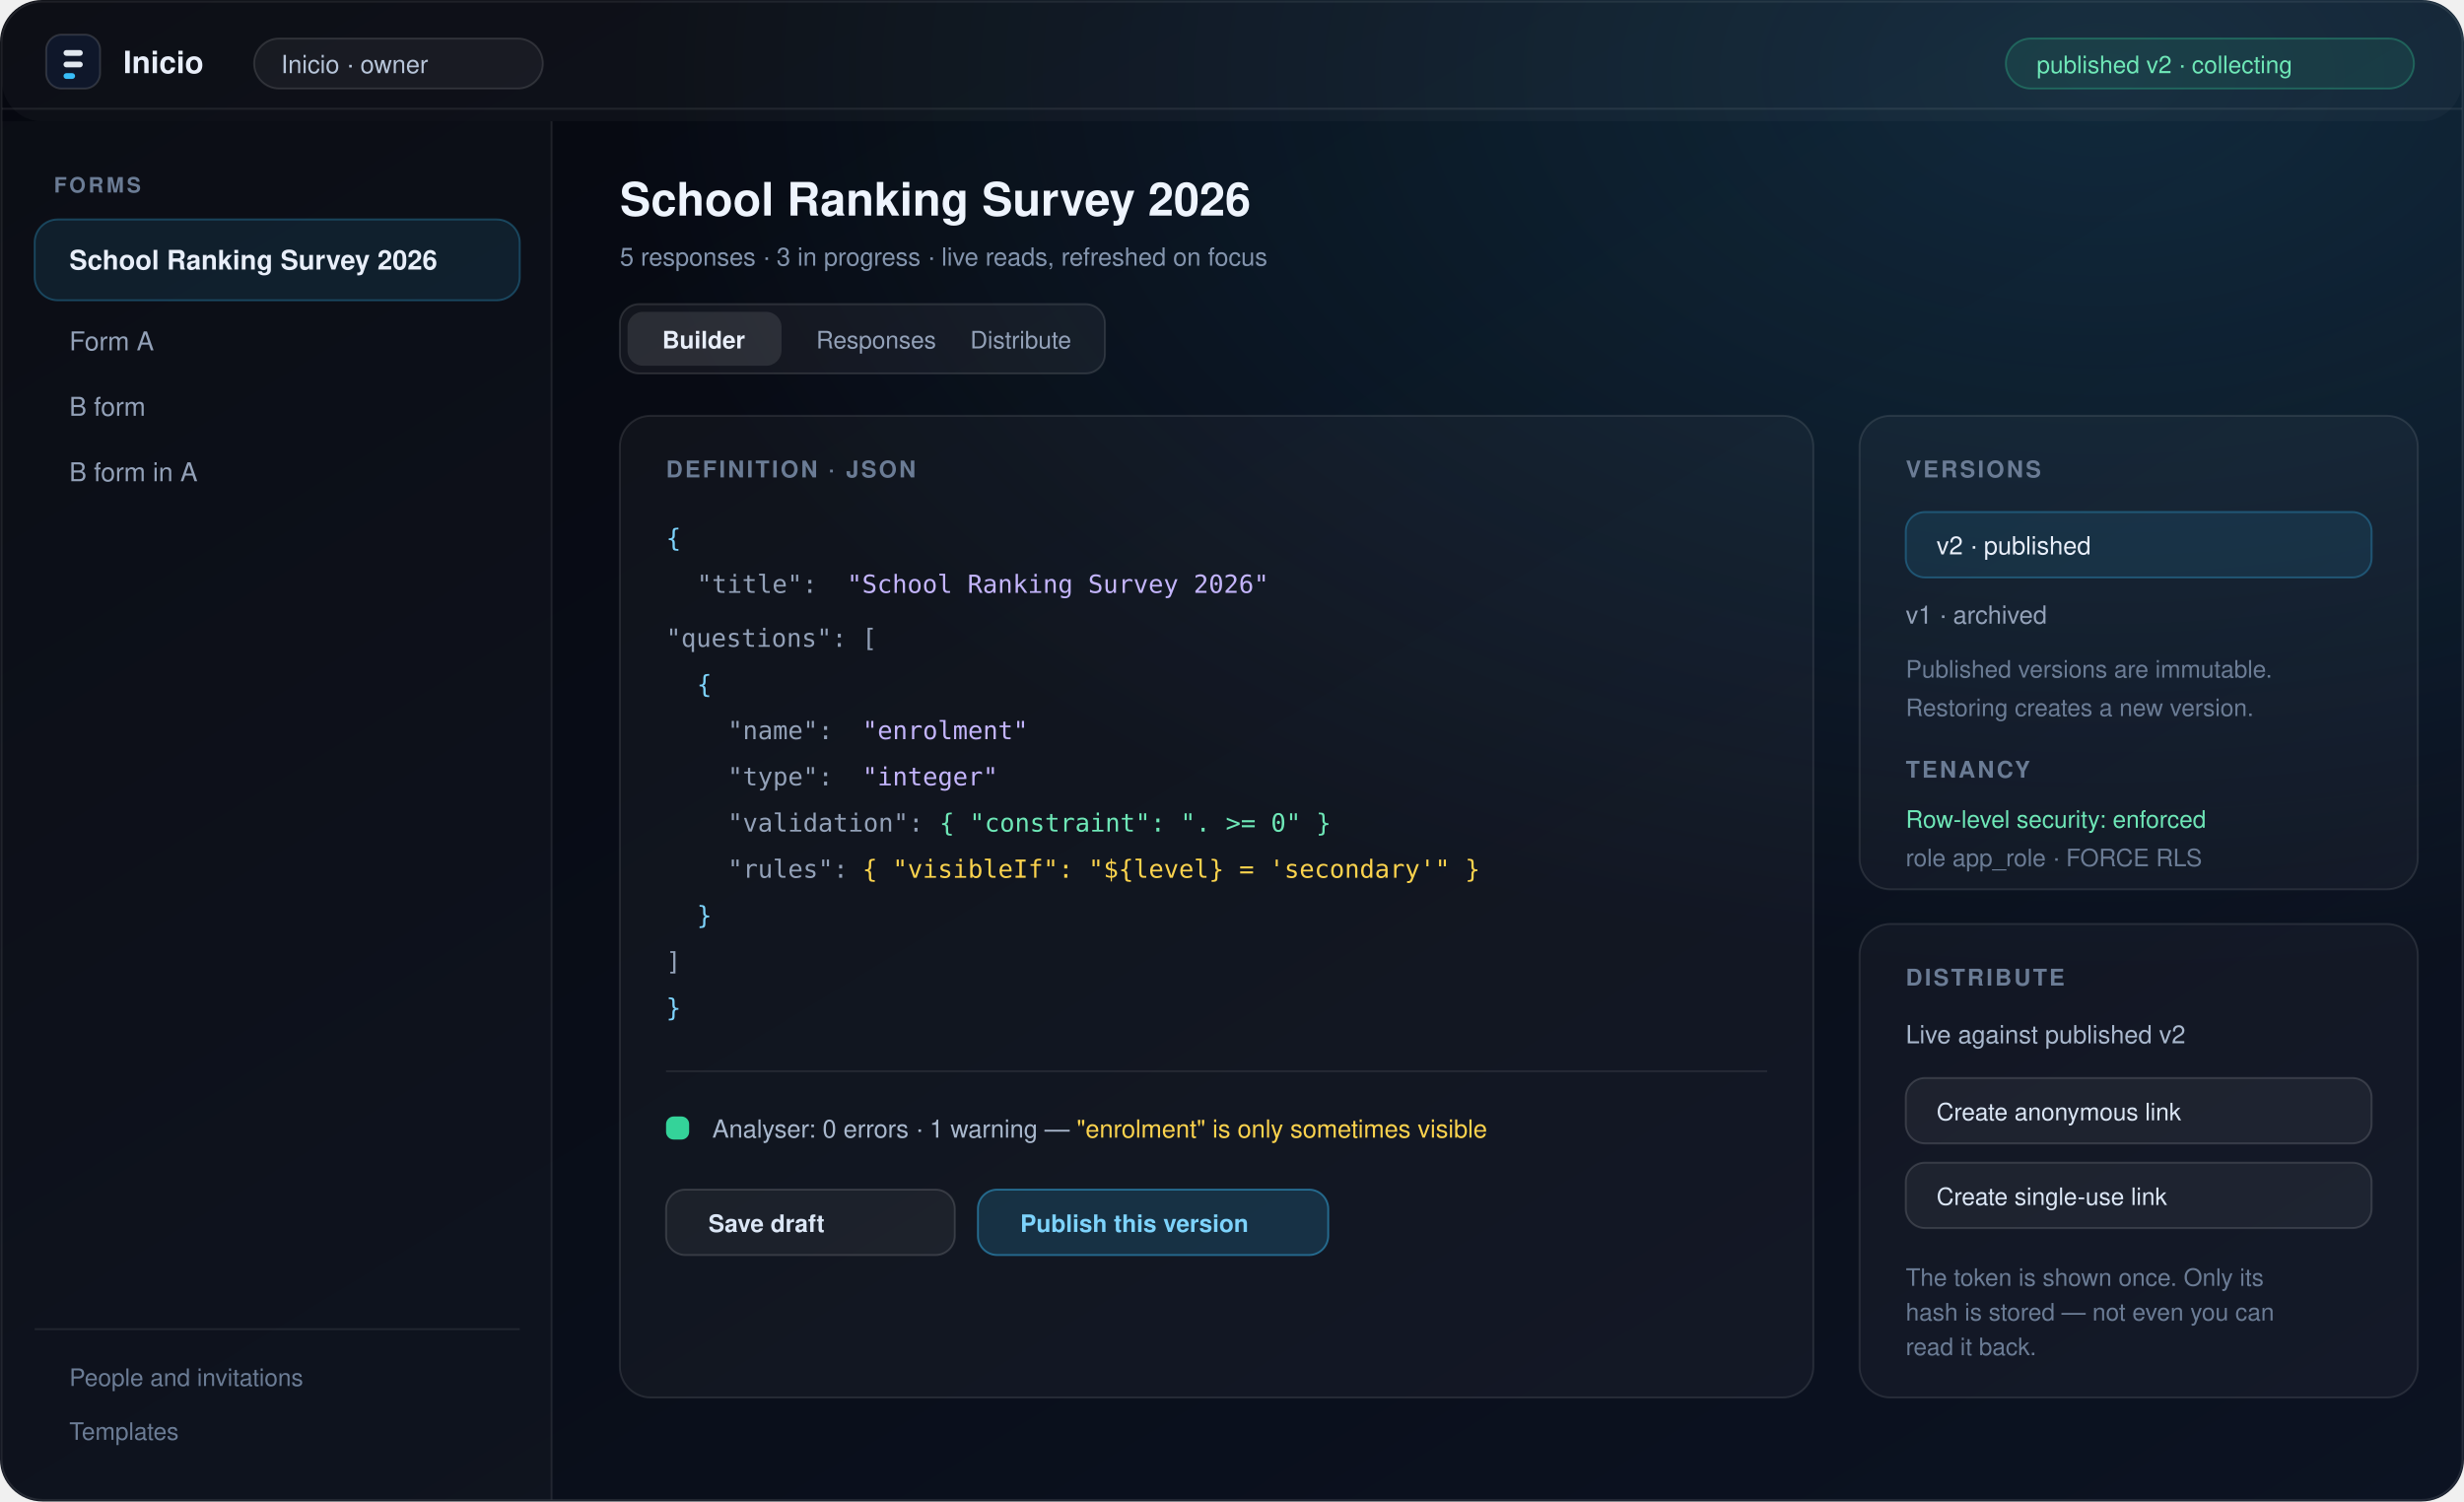
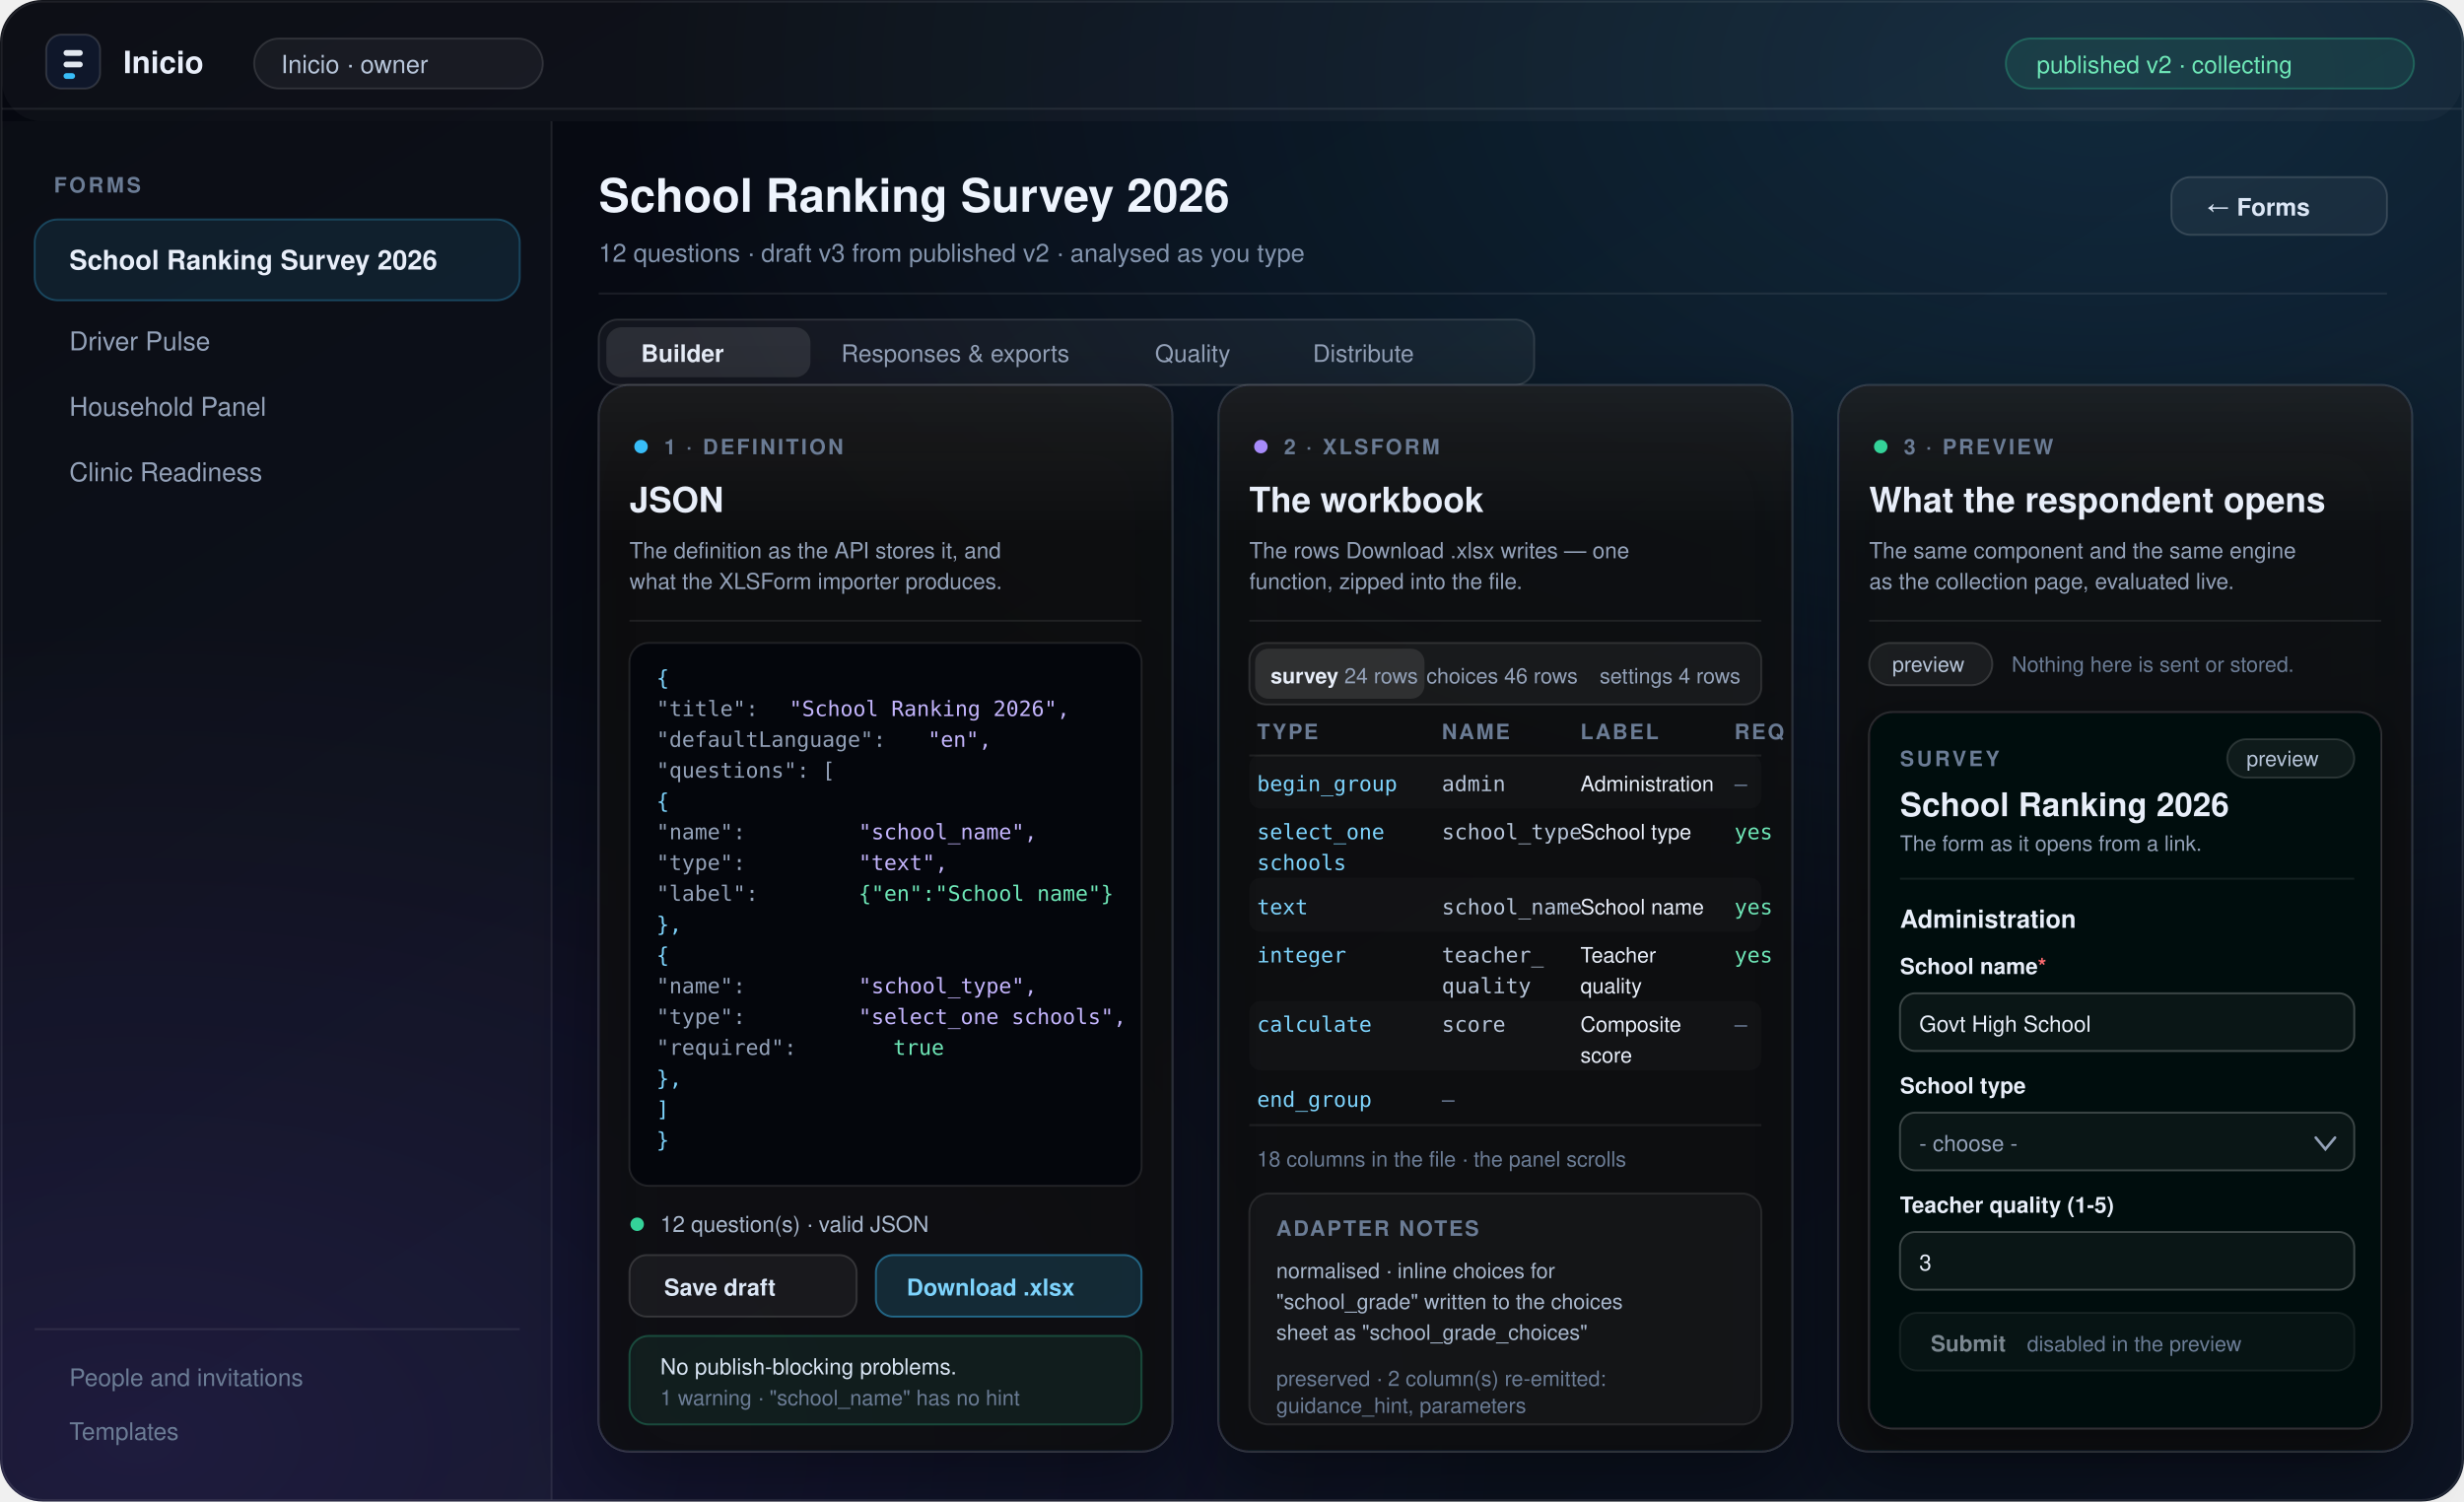
- <svg xmlns="http://www.w3.org/2000/svg" viewBox="0 0 1280 780" width="1280" height="780" role="img" aria-label="The Inicio console: forms list, definition editor, analyser findings and live version status">
+ <svg xmlns="http://www.w3.org/2000/svg" viewBox="0 0 1280 780" width="1280" height="780" role="img" aria-label="The Inicio console: the definition studio, showing the form's JSON, the XLSForm workbook it exports, and a live preview of the form a respondent opens">
  <defs>
    <linearGradient id="cbg" x1="0" y1="0" x2="1" y2="1">
      <stop offset="0" stop-color="#06080f" />
      <stop offset="1" stop-color="#0c1322" />
    </linearGradient>
    <radialGradient id="cglow" cx="0.85" cy="0.05" r="0.6">
      <stop offset="0" stop-color="#38bdf8" stop-opacity="0.16" />
      <stop offset="1" stop-color="#38bdf8" stop-opacity="0" />
    </radialGradient>
+     <radialGradient id="cglow2" cx="0.06" cy="0.96" r="0.55">
+       <stop offset="0" stop-color="#7b4dff" stop-opacity="0.14" />
+       <stop offset="1" stop-color="#7b4dff" stop-opacity="0" />
+     </radialGradient>
+     <linearGradient id="csheen" x1="0" y1="0" x2="0" y2="1">
+       <stop offset="0" stop-color="#ffffff" stop-opacity="0.06" />
+       <stop offset="1" stop-color="#ffffff" stop-opacity="0" />
+     </linearGradient>
+     <filter id="cshadow" x="-25%" y="-25%" width="150%" height="150%">
+       <feDropShadow dx="0" dy="16" stdDeviation="20" flood-color="#000000" flood-opacity="0.5" />
+     </filter>
+     <filter id="csoft" x="-25%" y="-25%" width="150%" height="150%">
+       <feDropShadow dx="0" dy="6" stdDeviation="10" flood-color="#000000" flood-opacity="0.35" />
+     </filter>
  </defs>
  <rect width="1280" height="780" rx="22" fill="url(#cbg)" />
  <rect width="1280" height="780" rx="22" fill="url(#cglow)" />
+   <rect width="1280" height="780" rx="22" fill="url(#cglow2)" />
  <rect x="0.75" y="0.75" width="1278.5" height="778.5" rx="21.5" fill="none" stroke="#ffffff" stroke-opacity="0.10" />
  <g font-family="ui-sans-serif, -apple-system, 'Segoe UI', Helvetica, Arial, sans-serif">
    <rect x="1" y="1" width="1278" height="62" rx="21" fill="#ffffff" fill-opacity="0.03" />
    <rect x="1" y="56" width="1278" height="1" fill="#ffffff" fill-opacity="0.08" />
    <rect x="24" y="18" width="28" height="28" rx="8" fill="#0f172a" stroke="#ffffff" stroke-opacity="0.14" />
    <rect x="33" y="26" width="10" height="3" rx="1.5" fill="#e2e8f0" />
    <rect x="33" y="32" width="10" height="3" rx="1.5" fill="#e2e8f0" />
    <rect x="33" y="38" width="6" height="3" rx="1.5" fill="#38bdf8" />
    <text x="64" y="38" font-size="16" font-weight="700" fill="#e8eef9">Inicio</text>
    <rect x="132" y="20" width="150" height="26" rx="13" fill="#ffffff" fill-opacity="0.05" stroke="#ffffff" stroke-opacity="0.12" />
    <text x="146" y="38" font-size="13" fill="#b6c4d8">Inicio · owner</text>
    <rect x="1042" y="20" width="212" height="26" rx="13" fill="#34d399" fill-opacity="0.10" stroke="#34d399" stroke-opacity="0.30" />
    <text x="1058" y="38" font-size="12.5" fill="#6ee7b7">published v2 · collecting</text>
    <rect x="1" y="63" width="286" height="716" fill="#ffffff" fill-opacity="0.02" />
    <rect x="286" y="63" width="1" height="716" fill="#ffffff" fill-opacity="0.08" />
    <text x="28" y="100" font-size="11" font-weight="700" letter-spacing="1.4" fill="#6b7c95">FORMS</text>
    <rect x="18" y="114" width="252" height="42" rx="12" fill="#38bdf8" fill-opacity="0.10" stroke="#38bdf8" stroke-opacity="0.28" />
    <text x="36" y="140" font-size="14" font-weight="600" fill="#e8eef9">School Ranking Survey 2026</text>
-     <text x="36" y="182" font-size="13.5" fill="#93a1b8">Form A</text>
-     <text x="36" y="216" font-size="13.5" fill="#93a1b8">B form</text>
-     <text x="36" y="250" font-size="13.5" fill="#93a1b8">B form in A</text>
+     <text x="36" y="182" font-size="13.5" fill="#93a1b8">Driver Pulse</text>
+     <text x="36" y="216" font-size="13.5" fill="#93a1b8">Household Panel</text>
+     <text x="36" y="250" font-size="13.5" fill="#93a1b8">Clinic Readiness</text>
    <rect x="18" y="690" width="252" height="1" fill="#ffffff" fill-opacity="0.08" />
    <text x="36" y="720" font-size="12.5" fill="#6b7c95">People and invitations</text>
    <text x="36" y="748" font-size="12.5" fill="#6b7c95">Templates</text>
-     <text x="322" y="112" font-size="24" font-weight="700" fill="#eef4fd">School Ranking Survey 2026</text>
-     <text x="322" y="138" font-size="13" fill="#8394ad">5 responses · 3 in progress · live reads, refreshed on focus</text>
-     <rect x="322" y="158" width="252" height="36" rx="10" fill="#ffffff" fill-opacity="0.05" stroke="#ffffff" stroke-opacity="0.12" />
-     <rect x="326" y="162" width="80" height="28" rx="8" fill="#ffffff" fill-opacity="0.10" />
-     <text x="344" y="181" font-size="12.5" font-weight="600" fill="#e8eef9">Builder</text>
-     <text x="424" y="181" font-size="12.5" fill="#93a1b8">Responses</text>
-     <text x="504" y="181" font-size="12.5" fill="#93a1b8">Distribute</text>
-     <rect x="322" y="216" width="620" height="510" rx="16" fill="#ffffff" fill-opacity="0.035" stroke="#ffffff" stroke-opacity="0.10" />
-     <text x="346" y="248" font-size="12" font-weight="700" letter-spacing="1.2" fill="#6b7c95">DEFINITION · JSON</text>
-     <g font-family="ui-monospace, SFMono-Regular, Menlo, Consolas, monospace" font-size="13">
-       <text x="346" y="284" fill="#7dd3fc">{</text>
-       <text x="362" y="308" fill="#93a1b8">"title":</text>
-       <text x="440" y="308" fill="#c4b5fd">"School Ranking Survey 2026"</text>
-       <text x="346" y="336" fill="#93a1b8">"questions": [</text>
-       <text x="362" y="360" fill="#7dd3fc">{</text>
-       <text x="378" y="384" fill="#93a1b8">"name":</text>
-       <text x="448" y="384" fill="#c4b5fd">"enrolment"</text>
-       <text x="378" y="408" fill="#93a1b8">"type":</text>
-       <text x="448" y="408" fill="#c4b5fd">"integer"</text>
-       <text x="378" y="432" fill="#93a1b8">"validation":</text>
-       <text x="488" y="432" fill="#6ee7b7">{ "constraint": ". &gt;= 0" }</text>
-       <text x="378" y="456" fill="#93a1b8">"rules":</text>
-       <text x="448" y="456" fill="#fcd34d">{ "visibleIf": "${level} = 'secondary'" }</text>
-       <text x="362" y="480" fill="#7dd3fc">}</text>
-       <text x="346" y="504" fill="#93a1b8">]</text>
-       <text x="346" y="528" fill="#7dd3fc">}</text>
+     <text x="311" y="110" font-size="24" font-weight="700" fill="#eef4fd">School Ranking Survey 2026</text>
+     <text x="311" y="136" font-size="13" fill="#8394ad">12 questions · draft v3 from published v2 · analysed as you type</text>
+     <rect x="1128" y="92" width="112" height="30" rx="10" fill="#ffffff" fill-opacity="0.05" stroke="#ffffff" stroke-opacity="0.14" />
+     <text x="1146" y="112" font-size="12.5" font-weight="600" fill="#dbe6f5">← Forms</text>
+     <rect x="311" y="152" width="929" height="1" fill="#ffffff" fill-opacity="0.08" />
+     <rect x="311" y="166" width="486" height="34" rx="10" fill="#ffffff" fill-opacity="0.05" stroke="#ffffff" stroke-opacity="0.12" />
+     <rect x="315" y="170" width="106" height="26" rx="8" fill="#ffffff" fill-opacity="0.10" />
+     <text x="333" y="188" font-size="12.5" font-weight="600" fill="#e8eef9">Builder</text>
+     <text x="437" y="188" font-size="12.5" fill="#93a1b8">Responses &amp; exports</text>
+     <text x="600" y="188" font-size="12.5" fill="#93a1b8">Quality</text>
+     <text x="682" y="188" font-size="12.5" fill="#93a1b8">Distribute</text>
+     <rect x="311" y="200" width="298" height="554" rx="16" fill="#0a0e18" fill-opacity="0.72" stroke="#ffffff" stroke-opacity="0.12" filter="url(#cshadow)" />
+     <path d="M311 216 a16 16 0 0 1 16 -16 h266 a16 16 0 0 1 16 16 v62 h-298 z" fill="url(#csheen)" />
+     <circle cx="333" cy="232" r="3.5" fill="#38bdf8" />
+     <text x="345" y="236" font-size="11" font-weight="700" letter-spacing="1.2" fill="#6b7c95">1 · DEFINITION</text>
+     <text x="327" y="266" font-size="18" font-weight="700" fill="#e8eef9">JSON</text>
+     <text x="327" y="290" font-size="11.5" fill="#93a1b8">The definition as the API stores it, and</text>
+     <text x="327" y="306" font-size="11.5" fill="#93a1b8">what the XLSForm importer produces.</text>
+     <rect x="327" y="322" width="266" height="1" fill="#ffffff" fill-opacity="0.08" />
+     <rect x="327" y="334" width="266" height="282" rx="10" fill="#04060c" stroke="#ffffff" stroke-opacity="0.10" />
+     <g font-family="ui-monospace, SFMono-Regular, Menlo, Consolas, monospace" font-size="11">
+       <text x="341" y="356" fill="#7dd3fc">{</text>
+       <text x="341" y="372" fill="#93a1b8">  "title":</text>
+       <text x="410" y="372" fill="#c4b5fd">"School Ranking 2026",</text>
+       <text x="341" y="388" fill="#93a1b8">  "defaultLanguage":</text>
+       <text x="482" y="388" fill="#c4b5fd">"en",</text>
+       <text x="341" y="404" fill="#93a1b8">  "questions": [</text>
+       <text x="341" y="420" fill="#7dd3fc">    {</text>
+       <text x="341" y="436" fill="#93a1b8">      "name":</text>
+       <text x="446" y="436" fill="#c4b5fd">"school_name",</text>
+       <text x="341" y="452" fill="#93a1b8">      "type":</text>
+       <text x="446" y="452" fill="#c4b5fd">"text",</text>
+       <text x="341" y="468" fill="#93a1b8">      "label":</text>
+       <text x="446" y="468" fill="#6ee7b7">{"en":"School name"}</text>
+       <text x="341" y="484" fill="#7dd3fc">    },</text>
+       <text x="341" y="500" fill="#7dd3fc">    {</text>
+       <text x="341" y="516" fill="#93a1b8">      "name":</text>
+       <text x="446" y="516" fill="#c4b5fd">"school_type",</text>
+       <text x="341" y="532" fill="#93a1b8">      "type":</text>
+       <text x="446" y="532" fill="#c4b5fd">"select_one schools",</text>
+       <text x="341" y="548" fill="#93a1b8">      "required":</text>
+       <text x="464" y="548" fill="#6ee7b7">true</text>
+       <text x="341" y="564" fill="#7dd3fc">    },</text>
+       <text x="341" y="580" fill="#7dd3fc">  ]</text>
+       <text x="341" y="596" fill="#7dd3fc">}</text>
    </g>
-     <rect x="346" y="556" width="572" height="1" fill="#ffffff" fill-opacity="0.08" />
-     <rect x="346" y="580" width="12" height="12" rx="4" fill="#34d399" />
-     <text x="370" y="591" font-size="13" fill="#a9b8cd">Analyser: 0 errors · 1 warning — <tspan fill="#fcd34d">"enrolment" is only sometimes visible</tspan>
-     </text>
-     <rect x="346" y="618" width="150" height="34" rx="10" fill="#ffffff" fill-opacity="0.05" stroke="#ffffff" stroke-opacity="0.14" />
-     <text x="368" y="640" font-size="12.5" font-weight="600" fill="#dbe6f5">Save draft</text>
-     <rect x="508" y="618" width="182" height="34" rx="10" fill="#38bdf8" fill-opacity="0.16" stroke="#38bdf8" stroke-opacity="0.45" />
-     <text x="530" y="640" font-size="12.5" font-weight="600" fill="#7dd3fc">Publish this version</text>
-     <rect x="966" y="216" width="290" height="246" rx="16" fill="#ffffff" fill-opacity="0.035" stroke="#ffffff" stroke-opacity="0.10" />
-     <text x="990" y="248" font-size="12" font-weight="700" letter-spacing="1.2" fill="#6b7c95">VERSIONS</text>
-     <rect x="990" y="266" width="242" height="34" rx="10" fill="#38bdf8" fill-opacity="0.10" stroke="#38bdf8" stroke-opacity="0.30" />
-     <text x="1006" y="288" font-size="13" fill="#e8eef9">v2 · published</text>
-     <text x="990" y="324" font-size="13" fill="#93a1b8">v1 · archived</text>
-     <text x="990" y="352" font-size="12.5" fill="#6b7c95">Published versions are immutable.</text>
-     <text x="990" y="372" font-size="12.5" fill="#6b7c95">Restoring creates a new version.</text>
-     <text x="990" y="404" font-size="12" font-weight="700" letter-spacing="1.2" fill="#6b7c95">TENANCY</text>
-     <text x="990" y="430" font-size="12.5" fill="#6ee7b7">Row-level security: enforced</text>
-     <text x="990" y="450" font-size="12.5" fill="#6b7c95">role app_role · FORCE RLS</text>
-     <rect x="966" y="480" width="290" height="246" rx="16" fill="#ffffff" fill-opacity="0.035" stroke="#ffffff" stroke-opacity="0.10" />
-     <text x="990" y="512" font-size="12" font-weight="700" letter-spacing="1.2" fill="#6b7c95">DISTRIBUTE</text>
-     <text x="990" y="542" font-size="13" fill="#a9b8cd">Live against published v2</text>
-     <rect x="990" y="560" width="242" height="34" rx="10" fill="#ffffff" fill-opacity="0.05" stroke="#ffffff" stroke-opacity="0.14" />
-     <text x="1006" y="582" font-size="12.5" fill="#dbe6f5">Create anonymous link</text>
-     <rect x="990" y="604" width="242" height="34" rx="10" fill="#ffffff" fill-opacity="0.05" stroke="#ffffff" stroke-opacity="0.14" />
-     <text x="1006" y="626" font-size="12.5" fill="#dbe6f5">Create single-use link</text>
-     <text x="990" y="668" font-size="12.5" fill="#6b7c95">The token is shown once. Only its</text>
-     <text x="990" y="686" font-size="12.5" fill="#6b7c95">hash is stored — not even you can</text>
-     <text x="990" y="704" font-size="12.5" fill="#6b7c95">read it back.</text>
+     <circle cx="331" cy="636" r="3.5" fill="#34d399" />
+     <text x="343" y="640" font-size="11.5" fill="#a9b8cd">12 question(s) · valid JSON</text>
+     <rect x="327" y="652" width="118" height="32" rx="9" fill="#ffffff" fill-opacity="0.05" stroke="#ffffff" stroke-opacity="0.14" />
+     <text x="345" y="673" font-size="12" font-weight="600" fill="#dbe6f5">Save draft</text>
+     <rect x="455" y="652" width="138" height="32" rx="9" fill="#38bdf8" fill-opacity="0.16" stroke="#38bdf8" stroke-opacity="0.45" />
+     <text x="471" y="673" font-size="12" font-weight="600" fill="#7dd3fc">Download .xlsx</text>
+     <rect x="327" y="694" width="266" height="46" rx="10" fill="#34d399" fill-opacity="0.08" stroke="#34d399" stroke-opacity="0.28" />
+     <text x="343" y="714" font-size="11.5" fill="#d7e3f2">No publish-blocking problems.</text>
+     <text x="343" y="730" font-size="11" fill="#6b7c95">1 warning · "school_name" has no hint</text>
+     <rect x="633" y="200" width="298" height="554" rx="16" fill="#0a0e18" fill-opacity="0.72" stroke="#ffffff" stroke-opacity="0.12" filter="url(#cshadow)" />
+     <path d="M633 216 a16 16 0 0 1 16 -16 h266 a16 16 0 0 1 16 16 v62 h-298 z" fill="url(#csheen)" />
+     <circle cx="655" cy="232" r="3.5" fill="#a78bfa" />
+     <text x="667" y="236" font-size="11" font-weight="700" letter-spacing="1.2" fill="#6b7c95">2 · XLSFORM</text>
+     <text x="649" y="266" font-size="18" font-weight="700" fill="#e8eef9">The workbook</text>
+     <text x="649" y="290" font-size="11.5" fill="#93a1b8">The rows Download .xlsx writes — one</text>
+     <text x="649" y="306" font-size="11.5" fill="#93a1b8">function, zipped into the file.</text>
+     <rect x="649" y="322" width="266" height="1" fill="#ffffff" fill-opacity="0.08" />
+     <rect x="649" y="334" width="266" height="32" rx="9" fill="#ffffff" fill-opacity="0.05" stroke="#ffffff" stroke-opacity="0.12" />
+     <rect x="652" y="337" width="88" height="26" rx="7" fill="#ffffff" fill-opacity="0.10" />
+     <text x="660" y="355" font-size="11" font-weight="600" fill="#e8eef9">survey <tspan font-weight="400" fill="#93a1b8">24 rows</tspan>
+     </text>
+     <text x="741" y="355" font-size="11" fill="#93a1b8">choices <tspan>46 rows</tspan>
+     </text>
+     <text x="831" y="355" font-size="11" fill="#93a1b8">settings <tspan>4 rows</tspan>
+     </text>
+     <g font-family="ui-sans-serif, -apple-system, 'Segoe UI', Helvetica, Arial, sans-serif">
+       <text x="653" y="384" font-size="11" font-weight="700" letter-spacing="1" fill="#6b7c95">TYPE</text>
+       <text x="749" y="384" font-size="11" font-weight="700" letter-spacing="1" fill="#6b7c95">NAME</text>
+       <text x="821" y="384" font-size="11" font-weight="700" letter-spacing="1" fill="#6b7c95">LABEL</text>
+       <text x="901" y="384" font-size="11" font-weight="700" letter-spacing="1" fill="#6b7c95">REQ</text>
+     </g>
+     <rect x="649" y="392" width="266" height="1" fill="#ffffff" fill-opacity="0.08" />
+     <g font-size="11" font-family="ui-monospace, SFMono-Regular, Menlo, Consolas, monospace">
+       <rect x="649" y="392" width="266" height="28" rx="6" fill="#ffffff" fill-opacity="0.02" />
+       <text x="653" y="411" fill="#7dd3fc">begin_group</text>
+       <text x="749" y="411" fill="#b6c4d8">admin</text>
+       <text x="821" y="411" font-family="ui-sans-serif, -apple-system, 'Segoe UI', Helvetica, Arial, sans-serif" fill="#e8eef9">Administration</text>
+       <text x="901" y="411" fill="#6b7c95">—</text>
+       <text x="653" y="436" fill="#7dd3fc">select_one</text>
+       <text x="653" y="452" fill="#7dd3fc">schools</text>
+       <text x="749" y="436" fill="#b6c4d8">school_type</text>
+       <text x="821" y="436" font-family="ui-sans-serif, -apple-system, 'Segoe UI', Helvetica, Arial, sans-serif" fill="#e8eef9">School type</text>
+       <text x="901" y="436" fill="#6ee7b7">yes</text>
+       <rect x="649" y="456" width="266" height="28" rx="6" fill="#ffffff" fill-opacity="0.02" />
+       <text x="653" y="475" fill="#7dd3fc">text</text>
+       <text x="749" y="475" fill="#b6c4d8">school_name</text>
+       <text x="821" y="475" font-family="ui-sans-serif, -apple-system, 'Segoe UI', Helvetica, Arial, sans-serif" fill="#e8eef9">School name</text>
+       <text x="901" y="475" fill="#6ee7b7">yes</text>
+       <text x="653" y="500" fill="#7dd3fc">integer</text>
+       <text x="749" y="500" fill="#b6c4d8">teacher_</text>
+       <text x="749" y="516" fill="#b6c4d8">quality</text>
+       <text x="821" y="500" font-family="ui-sans-serif, -apple-system, 'Segoe UI', Helvetica, Arial, sans-serif" fill="#e8eef9">Teacher</text>
+       <text x="821" y="516" font-family="ui-sans-serif, -apple-system, 'Segoe UI', Helvetica, Arial, sans-serif" fill="#e8eef9">quality</text>
+       <text x="901" y="500" fill="#6ee7b7">yes</text>
+       <rect x="649" y="520" width="266" height="36" rx="6" fill="#ffffff" fill-opacity="0.02" />
+       <text x="653" y="536" fill="#7dd3fc">calculate</text>
+       <text x="749" y="536" fill="#b6c4d8">score</text>
+       <text x="821" y="536" font-family="ui-sans-serif, -apple-system, 'Segoe UI', Helvetica, Arial, sans-serif" fill="#e8eef9">Composite</text>
+       <text x="821" y="552" font-family="ui-sans-serif, -apple-system, 'Segoe UI', Helvetica, Arial, sans-serif" fill="#e8eef9">score</text>
+       <text x="901" y="536" fill="#6b7c95">—</text>
+       <text x="653" y="575" fill="#7dd3fc">end_group</text>
+       <text x="749" y="575" fill="#6b7c95">—</text>
+     </g>
+     <rect x="649" y="584" width="266" height="1" fill="#ffffff" fill-opacity="0.08" />
+     <text x="653" y="606" font-size="11" fill="#6b7c95">18 columns in the file · the panel scrolls</text>
+     <rect x="649" y="620" width="266" height="120" rx="10" fill="#ffffff" fill-opacity="0.03" stroke="#ffffff" stroke-opacity="0.10" />
+     <text x="663" y="642" font-size="11" font-weight="700" letter-spacing="1" fill="#6b7c95">ADAPTER NOTES</text>
+     <text x="663" y="664" font-size="11" fill="#a9b8cd">normalised · inline choices for</text>
+     <text x="663" y="680" font-size="11" fill="#a9b8cd">"school_grade" written to the choices</text>
+     <text x="663" y="696" font-size="11" fill="#a9b8cd">sheet as "school_grade_choices"</text>
+     <text x="663" y="720" font-size="11" fill="#6b7c95">preserved · 2 column(s) re-emitted:</text>
+     <text x="663" y="734" font-size="11" fill="#6b7c95">guidance_hint, parameters</text>
+     <rect x="955" y="200" width="298" height="554" rx="16" fill="#0a0e18" fill-opacity="0.72" stroke="#ffffff" stroke-opacity="0.12" filter="url(#cshadow)" />
+     <path d="M955 216 a16 16 0 0 1 16 -16 h266 a16 16 0 0 1 16 16 v62 h-298 z" fill="url(#csheen)" />
+     <circle cx="977" cy="232" r="3.5" fill="#34d399" />
+     <text x="989" y="236" font-size="11" font-weight="700" letter-spacing="1.2" fill="#6b7c95">3 · PREVIEW</text>
+     <text x="971" y="266" font-size="18" font-weight="700" fill="#e8eef9">What the respondent opens</text>
+     <text x="971" y="290" font-size="11.5" fill="#93a1b8">The same component and the same engine</text>
+     <text x="971" y="306" font-size="11.5" fill="#93a1b8">as the collection page, evaluated live.</text>
+     <rect x="971" y="322" width="266" height="1" fill="#ffffff" fill-opacity="0.08" />
+     <rect x="971" y="334" width="64" height="22" rx="11" fill="#ffffff" fill-opacity="0.06" stroke="#ffffff" stroke-opacity="0.14" />
+     <text x="983" y="349" font-size="11" fill="#b6c4d8">preview</text>
+     <text x="1045" y="349" font-size="11" fill="#6b7c95">Nothing here is sent or stored.</text>
+     <rect x="971" y="370" width="266" height="372" rx="12" fill="#05070d" stroke="#ffffff" stroke-opacity="0.12" filter="url(#csoft)" />
+     <text x="987" y="398" font-size="11" font-weight="700" letter-spacing="1.4" fill="#6b7c95">SURVEY</text>
+     <rect x="1157" y="384" width="66" height="20" rx="10" fill="#ffffff" fill-opacity="0.06" stroke="#ffffff" stroke-opacity="0.14" />
+     <text x="1167" y="398" font-size="11" fill="#b6c4d8">preview</text>
+     <text x="987" y="424" font-size="17" font-weight="700" fill="#e8eef9">School Ranking 2026</text>
+     <text x="987" y="442" font-size="11" fill="#93a1b8">The form as it opens from a link.</text>
+     <rect x="987" y="456" width="236" height="1" fill="#ffffff" fill-opacity="0.08" />
+     <text x="987" y="482" font-size="13" font-weight="700" fill="#e8eef9">Administration</text>
+     <text x="987" y="506" font-size="11.5" font-weight="600" fill="#e8eef9">School name<tspan fill="#ff6b70"> *</tspan>
+     </text>
+     <rect x="987" y="516" width="236" height="30" rx="8" fill="#ffffff" fill-opacity="0.04" stroke="#ffffff" stroke-opacity="0.22" />
+     <text x="997" y="536" font-size="11.5" fill="#e8eef9">Govt High School</text>
+     <text x="987" y="568" font-size="11.5" font-weight="600" fill="#e8eef9">School type</text>
+     <rect x="987" y="578" width="236" height="30" rx="8" fill="#ffffff" fill-opacity="0.04" stroke="#ffffff" stroke-opacity="0.22" />
+     <text x="997" y="598" font-size="11.5" fill="#93a1b8">- choose -</text>
+     <path d="M1203 591 l5 6 l5 -6" fill="none" stroke="#93a1b8" stroke-width="1.4" stroke-linecap="round" />
+     <text x="987" y="630" font-size="11.5" font-weight="600" fill="#e8eef9">Teacher quality (1-5)</text>
+     <rect x="987" y="640" width="236" height="30" rx="8" fill="#ffffff" fill-opacity="0.04" stroke="#ffffff" stroke-opacity="0.22" />
+     <text x="997" y="660" font-size="11.5" fill="#e8eef9">3</text>
+     <rect x="987" y="682" width="236" height="30" rx="9" fill="#ffffff" fill-opacity="0.05" stroke="#ffffff" stroke-opacity="0.14" opacity="0.55" />
+     <text x="1003" y="702" font-size="11.5" font-weight="600" fill="#dbe6f5" opacity="0.55">Submit</text>
+     <text x="1053" y="702" font-size="11" fill="#6b7c95">disabled in the preview</text>
  </g>
</svg>
